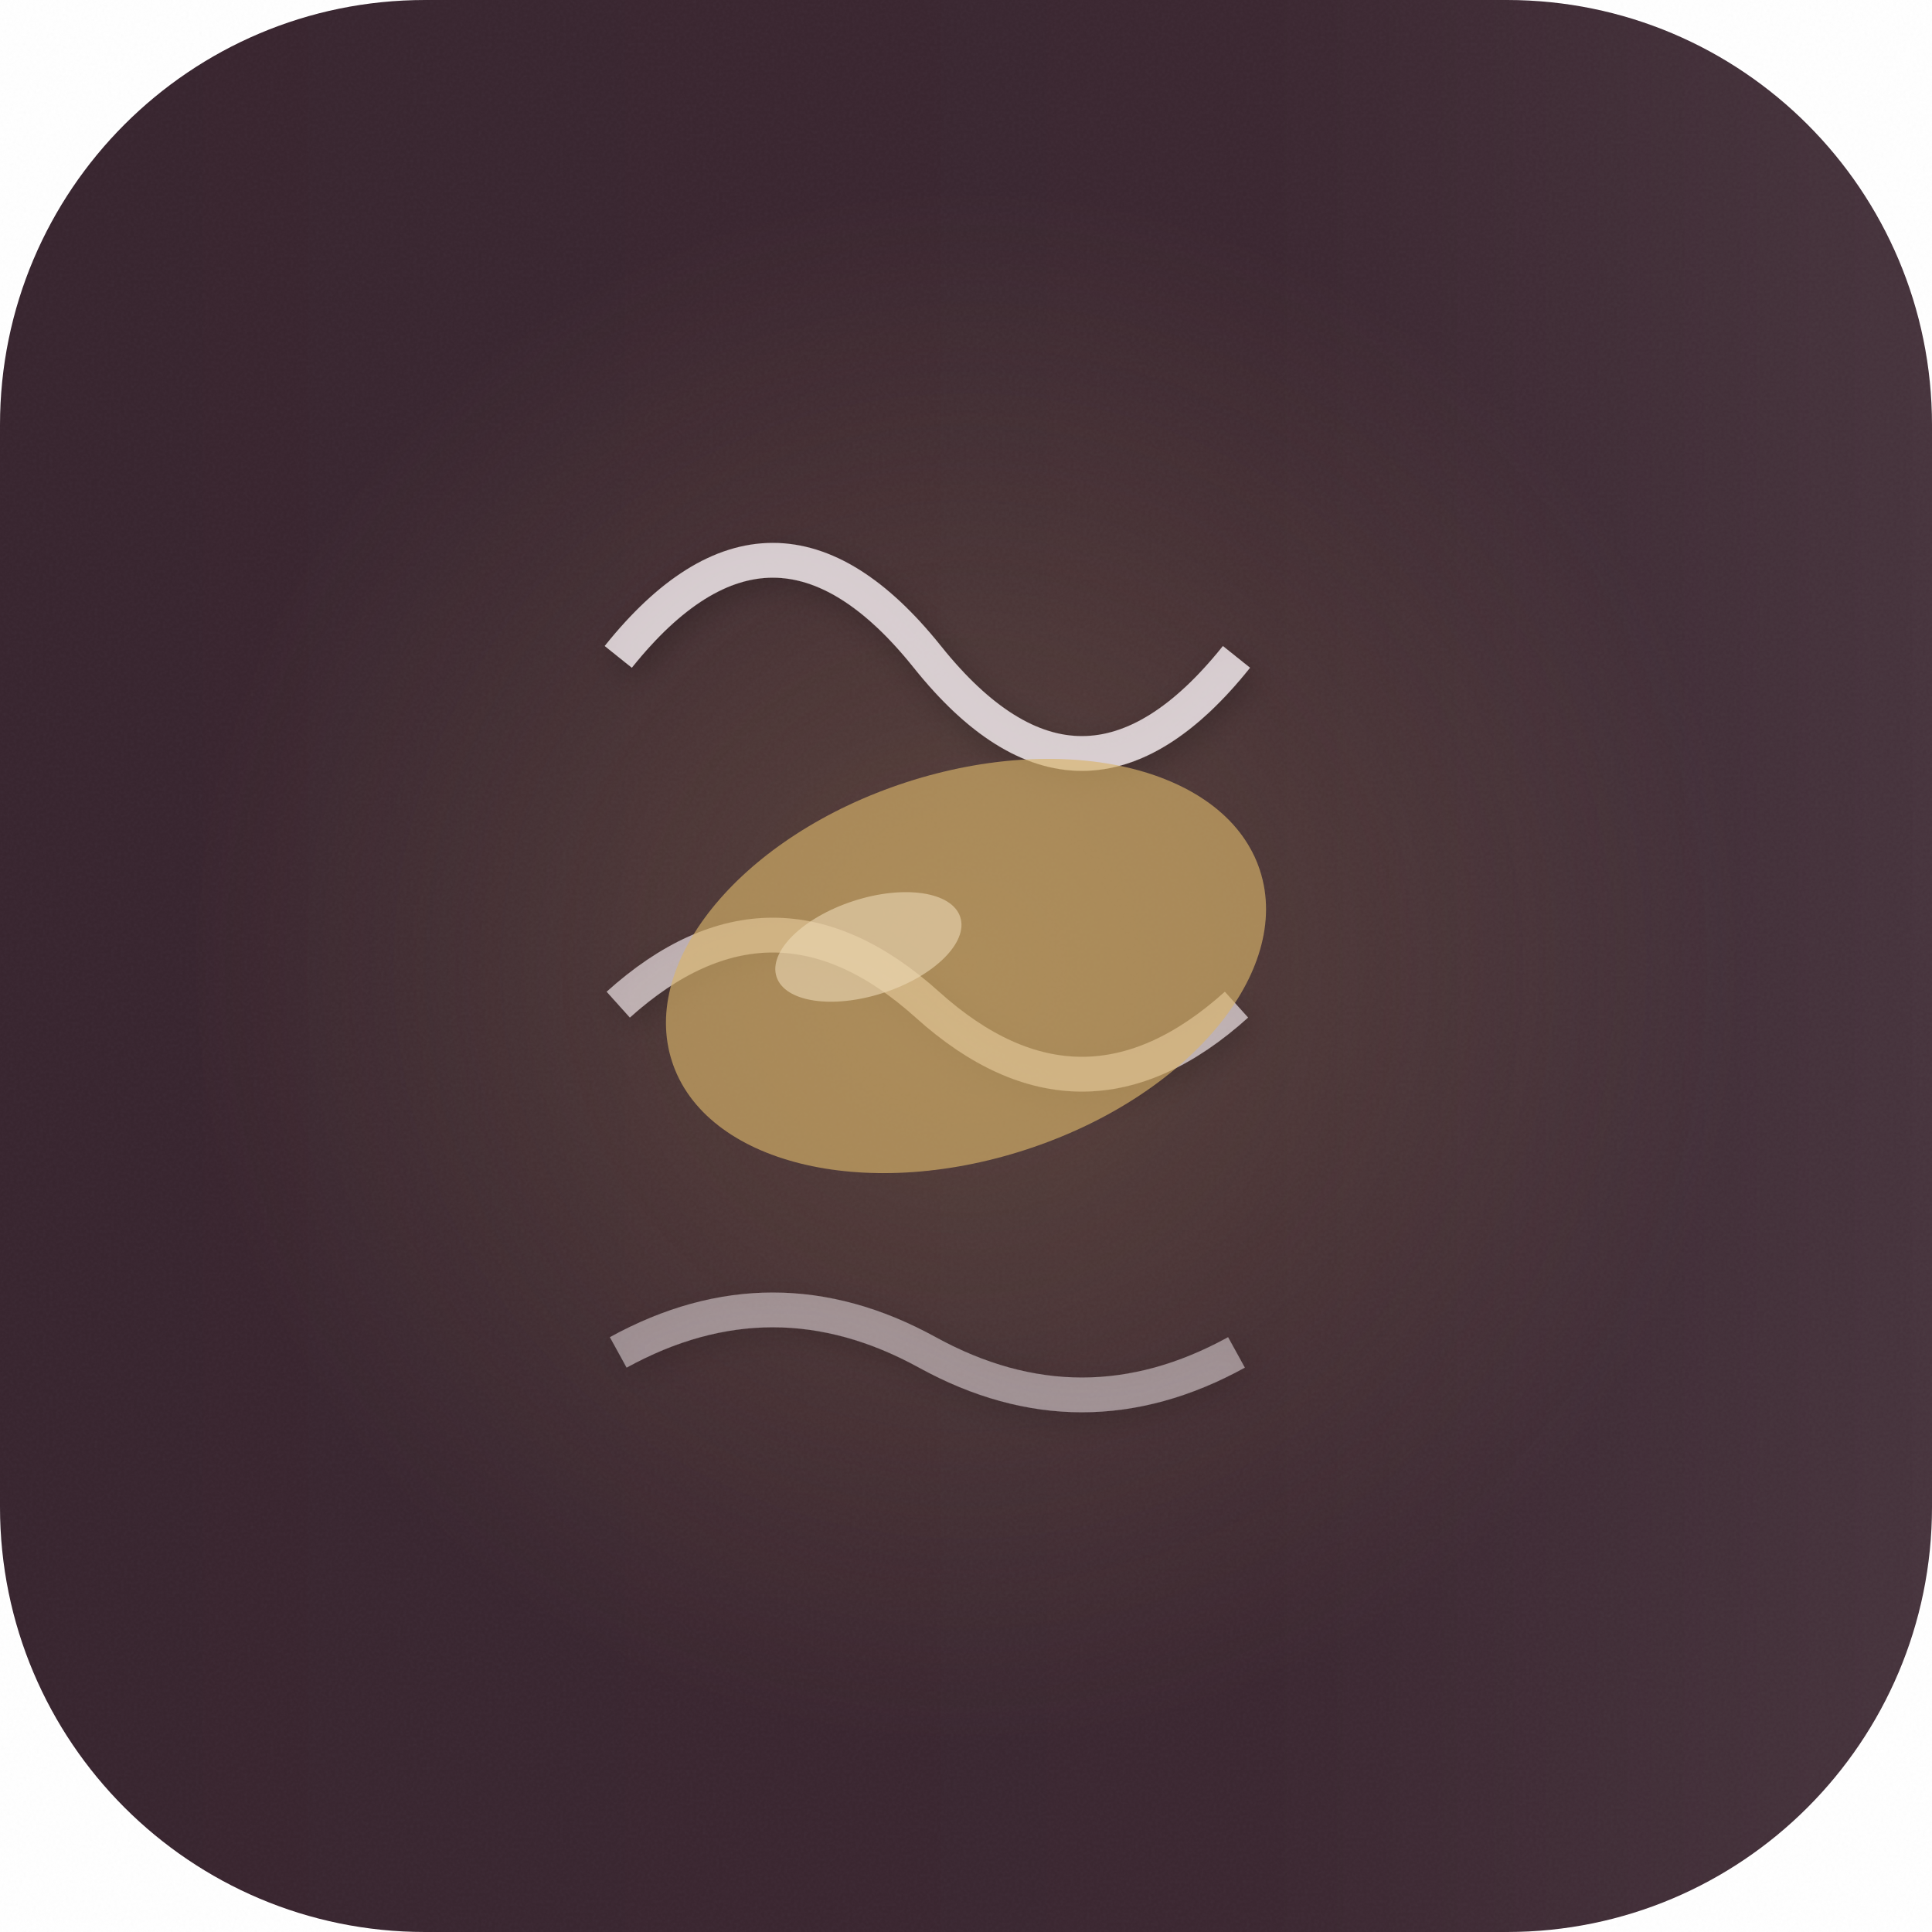
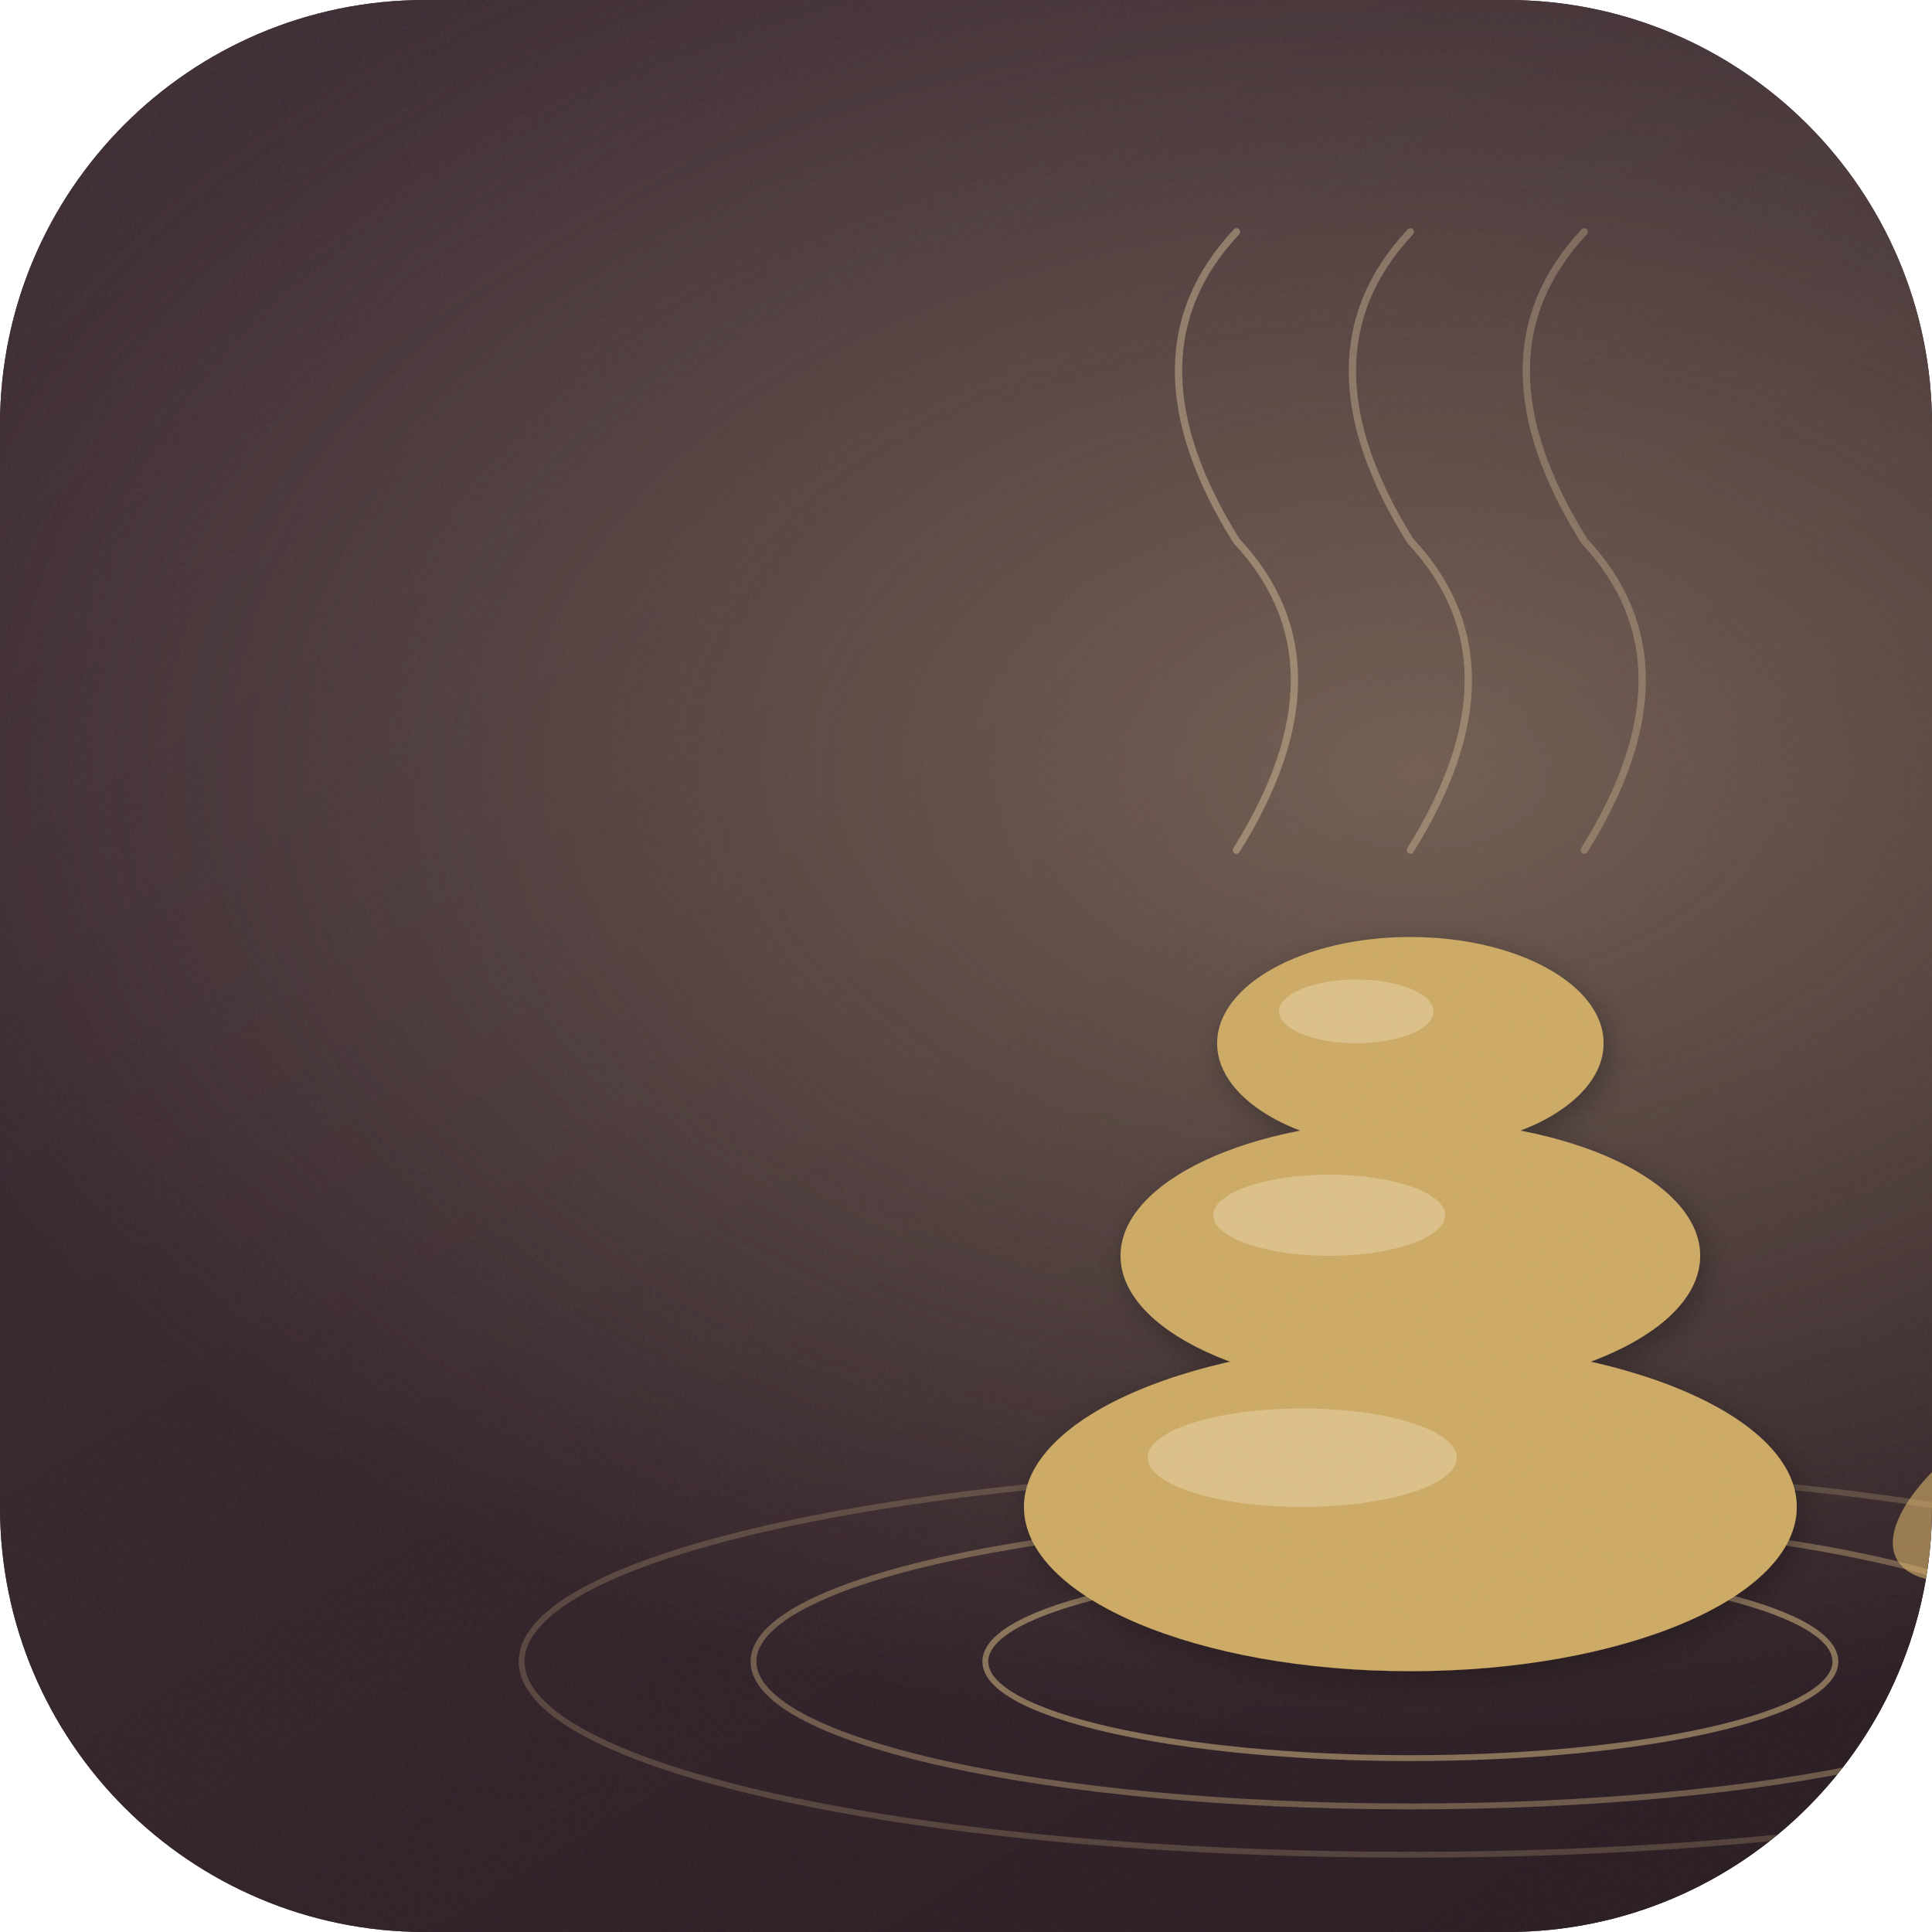
<svg xmlns="http://www.w3.org/2000/svg" width="660" height="660" viewBox="0 0 660 660">
  <defs>
-     <linearGradient id="bg" x1="0" y1="0" x2="1" y2="0">
-       <stop offset="0" stop-color="#37242e" />
-       <stop offset="0.65" stop-color="#3A2630" />
-       <stop offset="1" stop-color="#46333c" />
+     <clipPath id="r">
+       <rect width="660" height="660" rx="145.2" />
+     </clipPath>
+     <linearGradient id="ibg" x1="0" y1="0" x2="1" y2="1">
+       <stop offset="0" stop-color="#46333c" />
+       <stop offset="1" stop-color="#291b22" />
    </linearGradient>
-     <radialGradient id="halo" cx="0.5" cy="0.5" r="0.4">
-       <stop offset="0" stop-color="#D8B36A" stop-opacity="0.2" />
-       <stop offset="1" stop-color="#D8B36A" stop-opacity="0" />
-     </radialGradient>
-     <filter id="sh" x="-30%" y="-30%" width="160%" height="160%">
-       <feDropShadow dx="2" dy="3" stdDeviation="5" flood-color="#000000" flood-opacity="0.25" />
-     </filter>
-     <filter id="grain">
-       <feTurbulence type="fractalNoise" baseFrequency="0.9" numOctaves="2" stitchTiles="stitch" result="n" />
-       <feColorMatrix in="n" type="saturate" values="0" />
-     </filter>
  </defs>
-   <rect width="660" height="660" rx="145.2" fill="url(#bg)" />
-   <rect width="660" height="660" rx="145.2" fill="url(#halo)" />
-   <rect width="660" height="660" rx="145.2" filter="url(#grain)" opacity="0.04" />
-   <g transform="translate(-224.4 0)">
-     <g filter="url(#sh)">
-       <path d="M 435.6 224.4 Q 488.4 158.4 541.2 224.4 Q 594 290.4 646.8 224.4" fill="none" stroke="#F8F0F2" stroke-width="11.88" opacity="0.8" />
-       <path d="M 435.6 343.2 Q 488.4 295.68 541.2 343.2 Q 594 390.72 646.8 343.2" fill="none" stroke="#F8F0F2" stroke-width="11.88" opacity="0.64" />
-       <path d="M 435.6 462 Q 488.4 432.96 541.2 462 Q 594 491.04 646.8 462" fill="none" stroke="#F8F0F2" stroke-width="11.88" opacity="0.48" />
+   <g clip-path="url(#r)">
+     <rect width="660" height="660" fill="url(#ibg)" />
+     <g transform="translate(-363 0)">
+       <defs>
+         <linearGradient id="bg" x1="0" y1="0" x2="1" y2="1">
+           <stop offset="0" stop-color="#46333c" />
+           <stop offset="1" stop-color="#291b22" />
+         </linearGradient>
+         <radialGradient id="amb" cx="0.8" cy="0.4" r="0.5">
+           <stop offset="0" stop-color="#e4ca97" stop-opacity="0.35" />
+           <stop offset="1" stop-color="#e4ca97" stop-opacity="0" />
+         </radialGradient>
+         <filter id="sh" x="-20%" y="-20%" width="140%" height="140%">
+           <feDropShadow dx="2" dy="3" stdDeviation="5" flood-color="#000000" flood-opacity="0.28" />
+         </filter>
+         <filter id="grain">
+           <feTurbulence type="fractalNoise" baseFrequency="0.9" numOctaves="2" stitchTiles="stitch" result="n" />
+           <feColorMatrix in="n" type="saturate" values="0" />
+         </filter>
+       </defs>
+       <rect width="1056" height="660" fill="url(#bg)" />
+       <rect width="1056" height="660" fill="url(#amb)" />
+       <ellipse cx="844.8" cy="567.6" rx="145.2" ry="33" fill="none" stroke="#e0c288" stroke-width="2" opacity="0.5" />
+       <ellipse cx="844.8" cy="567.6" rx="224.4" ry="49.5" fill="none" stroke="#e0c288" stroke-width="2" opacity="0.36" />
+       <ellipse cx="844.8" cy="567.6" rx="303.6" ry="66" fill="none" stroke="#e0c288" stroke-width="2" opacity="0.22" />
+       <path d="M 785.4 290.4 q 39.6 -63.36 0 -105.6 q -39.6 -63.36 0 -105.6" fill="none" stroke="#e8d1a6" stroke-width="2.5" stroke-linecap="round" opacity="0.4" />
+       <path d="M 844.8 290.4 q 39.6 -63.36 0 -105.6 q -39.6 -63.36 0 -105.6" fill="none" stroke="#e8d1a6" stroke-width="2.5" stroke-linecap="round" opacity="0.35" />
+       <path d="M 904.2 290.4 q 39.6 -63.36 0 -105.6 q -39.6 -63.36 0 -105.6" fill="none" stroke="#e8d1a6" stroke-width="2.5" stroke-linecap="round" opacity="0.3" />
+       <g filter="url(#sh)">
+         <ellipse cx="844.8" cy="514.8" rx="132" ry="56.1" fill="#cdaa65" />
+         <ellipse cx="807.84" cy="497.97" rx="52.8" ry="16.83" fill="#e8d1a6" opacity="0.55" />
+         <ellipse cx="844.8" cy="429" rx="99" ry="46.2" fill="#cdaa65" />
+         <ellipse cx="817.08" cy="415.14" rx="39.6" ry="13.86" fill="#e8d1a6" opacity="0.55" />
+         <ellipse cx="844.8" cy="356.4" rx="66" ry="36.3" fill="#cdaa65" />
+         <ellipse cx="826.32" cy="345.51" rx="26.4" ry="10.89" fill="#e8d1a6" opacity="0.55" />
+       </g>
+       <ellipse cx="1069.2" cy="501.6" rx="66" ry="26.4" fill="#D8B36A" opacity="0.6" transform="rotate(-28 1069.2 501.6)" />
+       <rect width="1056" height="660" filter="url(#grain)" opacity="0.04" />
    </g>
-     <ellipse cx="554.4" cy="330" rx="105.6" ry="66" fill="#D8B36A" opacity="0.65" transform="rotate(-18 554.4 330)" />
-     <ellipse cx="524.7" cy="313.5" rx="33" ry="16.5" fill="#ecd9b5" opacity="0.6" transform="rotate(-18 554.4 330)" />
  </g>
</svg>
